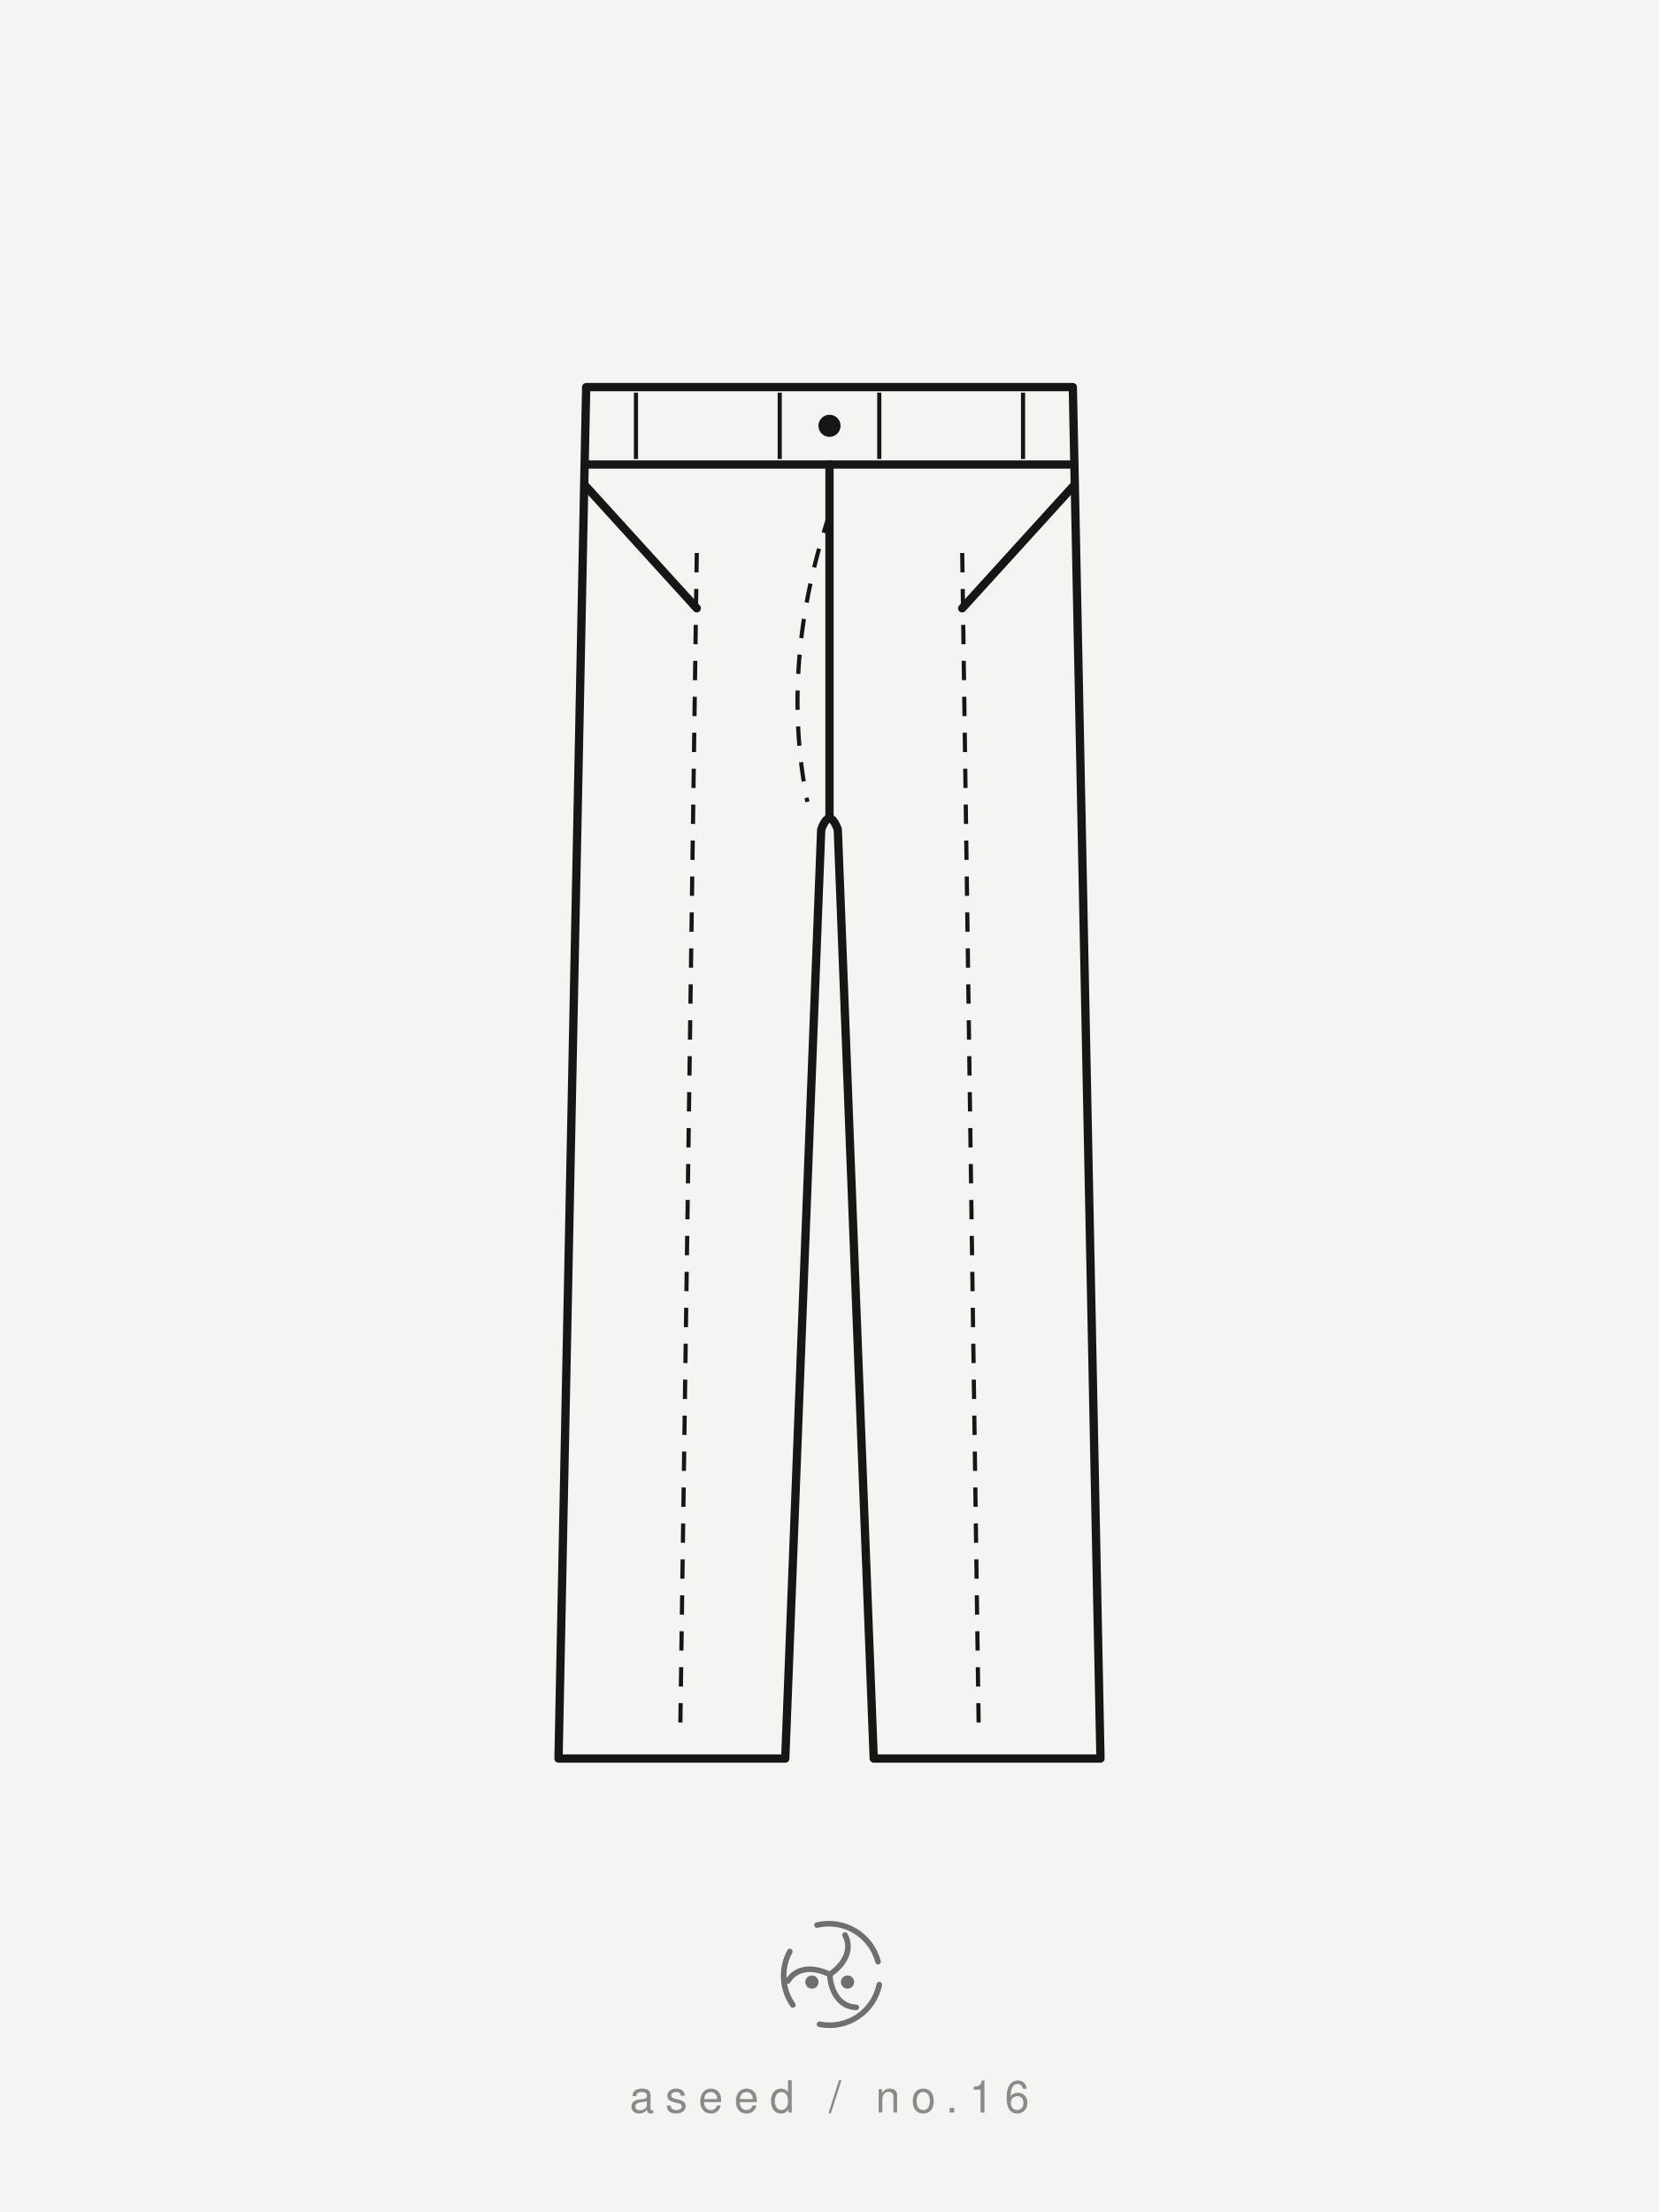
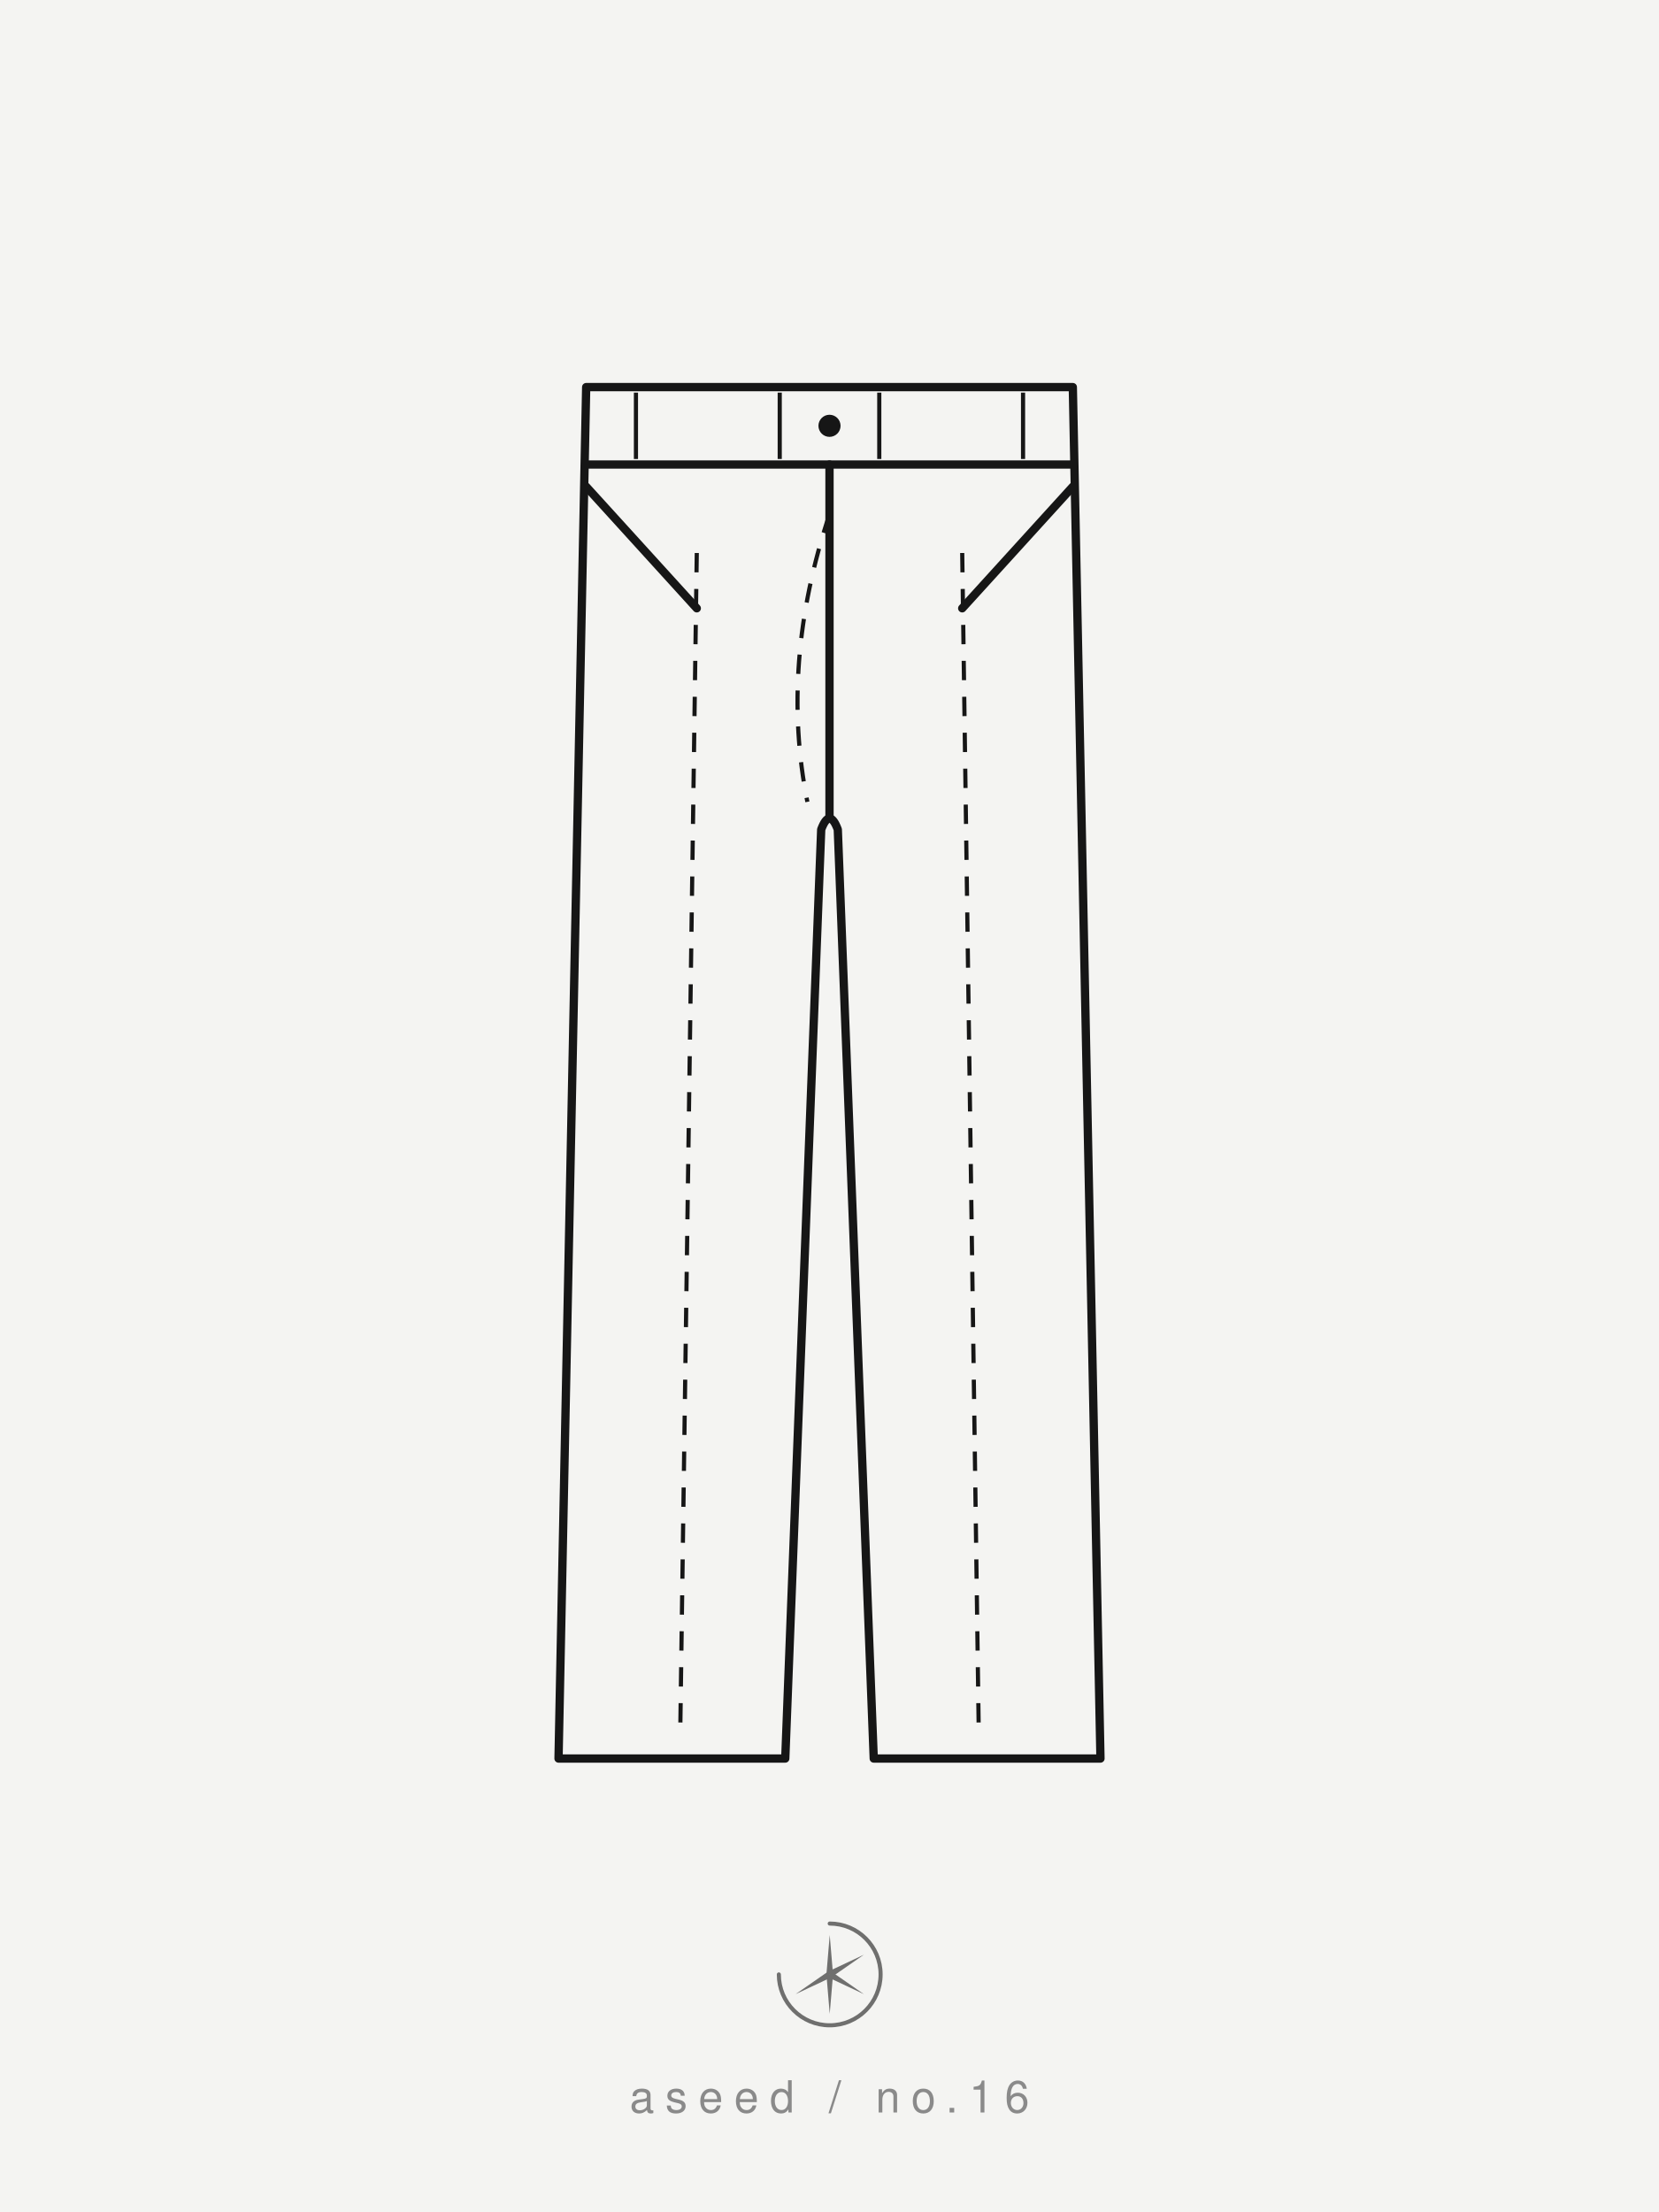
<svg xmlns="http://www.w3.org/2000/svg" viewBox="0 0 600 800">
  <rect width="600" height="800" fill="#f4f4f2" />
  <g fill="none" stroke="#161616" stroke-width="3" stroke-linecap="round" stroke-linejoin="round">
    <path d="M212,140 L388,140 L398,636 L316,636 L303,300 Q300,292 297,300 L284,636 L202,636 Z" />
    <path d="M212,168 L388,168" />
    <path d="M300,168 L300,296" />
    <path d="M212,176 L252,220 M388,176 L348,220" />
  </g>
  <g fill="none" stroke="#161616" stroke-width="1.5">
    <path d="M230,142 L230,166 M282,142 L282,166 M318,142 L318,166 M370,142 L370,166" />
  </g>
  <g fill="none" stroke="#161616" stroke-width="1.5" stroke-dasharray="7 6">
    <path d="M300,186 Q282,240 292,290" />
    <path d="M252,200 L246,628 M348,200 L354,628" />
  </g>
  <g fill="#161616">
    <circle cx="300" cy="154" r="4" />
  </g>
-   <g fill="none" stroke="#161616" stroke-width="2.2" stroke-linecap="round" opacity=".6" transform="translate(278,692) scale(0.92)">
-     <path d="M43.5,28 A20,20 0 0 1 20,43.6" />
-     <path d="M9.5,36 A20,20 0 0 1 8.3,15" />
-     <path d="M19,4.6 A20,20 0 0 1 43,19" />
-     <path d="M24,24 C30,20 33,14 30,8.5" />
-     <path d="M24,24 C30,20 33,14 30,8.5" transform="rotate(120 24 24)" />
-     <path d="M24,24 C30,20 33,14 30,8.5" transform="rotate(240 24 24)" />
-     <g fill="#161616" stroke="none">
-       <circle cx="31" cy="27" r="2.6" />
-       <circle cx="17" cy="27" r="2.6" />
-     </g>
+   <g fill="#161616" opacity=".6" transform="translate(278,692) scale(0.92)">
+     <path d="M24,4 A20,20 0 1 1 4,24" fill="none" stroke-linecap="round" stroke="#161616" stroke-width="1.6" />
+     <path d="M22.7,24 L24,8.5 L25.3,24 Z" />
+     <path d="M22.7,24 L24,8.5 L25.3,24 Z" transform="rotate(60 24 24)" />
+     <path d="M22.7,24 L24,8.5 L25.3,24 Z" transform="rotate(120 24 24)" />
+     <path d="M22.7,24 L24,8.5 L25.3,24 Z" transform="rotate(180 24 24)" />
+     <path d="M22.7,24 L24,8.5 L25.3,24 Z" transform="rotate(240 24 24)" />
  </g>
  <text x="300" y="764" font-family="Helvetica, Arial, sans-serif" font-size="16" letter-spacing="4" fill="#8a8a8a" text-anchor="middle">aseed / no.16</text>
</svg>
